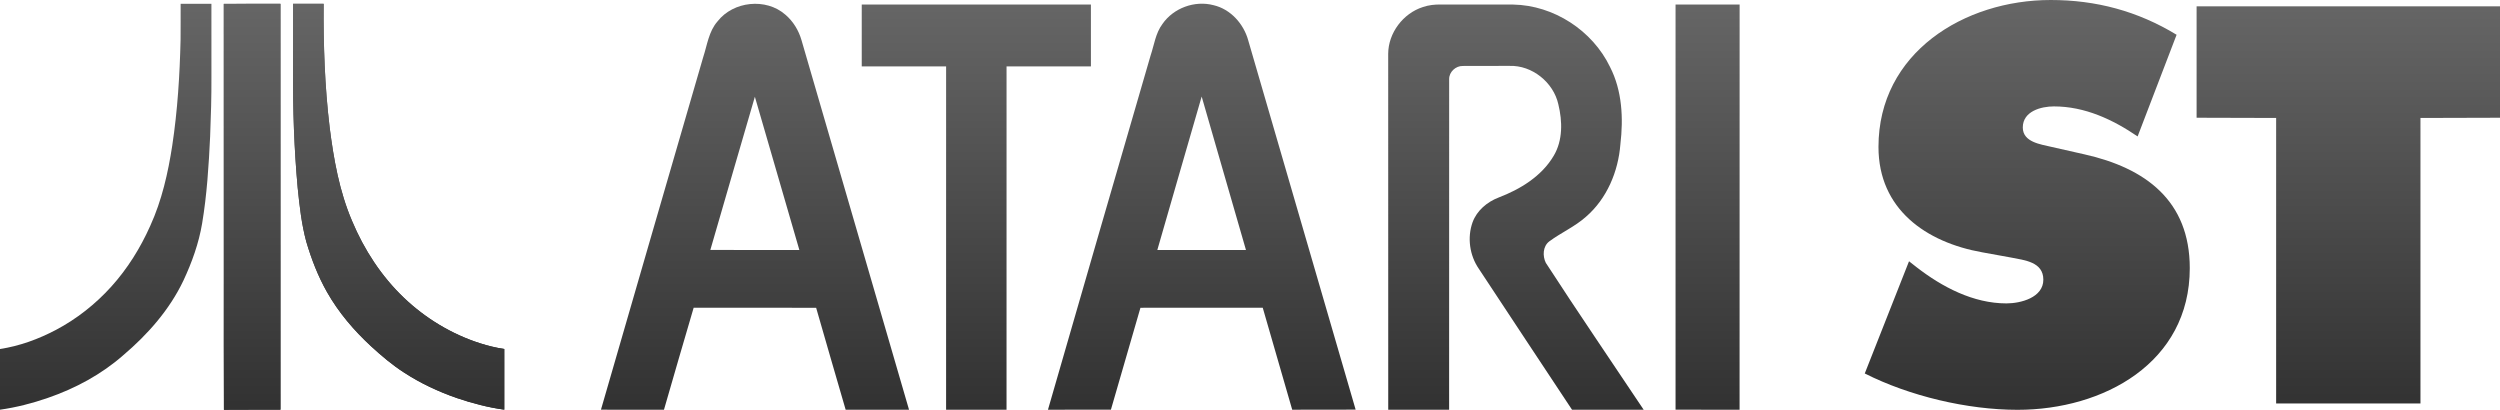
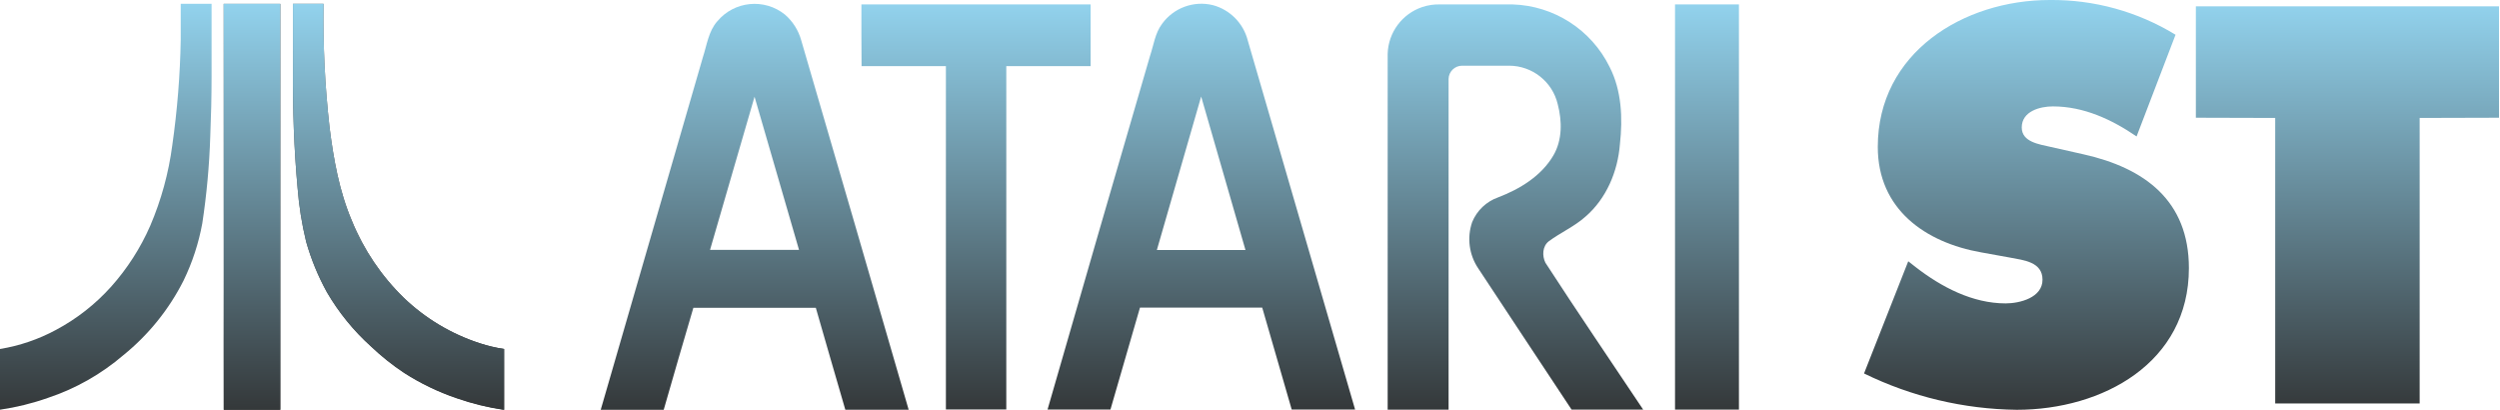
- <svg xmlns="http://www.w3.org/2000/svg" version="1.2" baseProfile="tiny" id="Ebene_2" x="0px" y="0px" width="566.929px" height="92.934px" viewBox="0 0 566.929 92.934" xml:space="preserve">
-   <g>
-     <g>
-       <linearGradient id="SVGID_1_" gradientUnits="userSpaceOnUse" x1="171.21" y1="-0.033" x2="171.21" y2="98.967">
-         <stop offset="0" style="stop-color:#666666" />
-         <stop offset="1" style="stop-color:#2E2E2E" />
-       </linearGradient>
-       <path fill="url(#SVGID_1_)" d="M162.729,4.833c3.574-4.573,10.968-5.353,15.352-1.521c1.792,1.511,3.048,3.596,3.689,5.837    c8.115,27.925,16.267,55.834,24.372,83.761c-4.791,0.003-9.582-0.007-14.371,0.003c-2.258-7.694-4.463-15.41-6.693-23.114    c-9.26-0.027-18.519-0.008-27.777-0.011c-2.269,7.701-4.505,15.411-6.733,23.13c-4.763-0.02-9.525-0.008-14.29-0.011    c7.71-26.637,15.428-53.272,23.175-79.901C160.374,10.221,160.718,7.107,162.729,4.833 M171.183,21.943    c-3.396,11.568-6.723,23.16-10.098,34.734c6.73,0.03,13.458,0.011,20.186,0.011C177.903,45.107,174.551,33.525,171.183,21.943z" />
-       <linearGradient id="SVGID_2_" gradientUnits="userSpaceOnUse" x1="272.534" y1="-0.033" x2="272.534" y2="98.967">
-         <stop offset="0" style="stop-color:#666666" />
-         <stop offset="1" style="stop-color:#2E2E2E" />
-       </linearGradient>
-       <path fill="url(#SVGID_2_)" d="M263.614,5.434c2.495-3.62,7.32-5.379,11.567-4.261c3.89,0.896,6.865,4.248,7.893,8.021    c8.106,27.905,16.241,55.797,24.345,83.694c-4.793,0.043-9.588,0-14.383,0.021c-2.229-7.704-4.436-15.422-6.682-23.122    c-9.245,0.003-18.489-0.021-27.733,0.006c-2.21,7.713-4.487,15.405-6.698,23.113c-4.759,0.003-9.517,0-14.274,0.003    c7.704-26.78,15.501-53.539,23.268-80.304C261.733,10.187,262.046,7.523,263.614,5.434 M262.448,56.688    c6.702,0.009,13.401,0.003,20.102,0.003c-3.332-11.604-6.719-23.192-10.045-34.8C269.158,33.491,265.777,45.083,262.448,56.688z" />
-       <linearGradient id="SVGID_3_" gradientUnits="userSpaceOnUse" x1="221.402" y1="-0.033" x2="221.402" y2="98.967">
-         <stop offset="0" style="stop-color:#666666" />
-         <stop offset="1" style="stop-color:#2E2E2E" />
-       </linearGradient>
-       <path fill="url(#SVGID_3_)" d="M195.418,1.034c17.325,0,34.65,0,51.97,0c0,4.675,0,9.344,0,14.018    c-6.378,0.005-12.755-0.007-19.131,0.005c0,25.952,0.004,51.902-0.003,77.854c-4.566,0-9.139,0-13.706,0    c0-25.951-0.004-51.901,0.004-77.854c-6.379-0.012-12.755,0-19.133-0.005C195.418,10.379,195.415,5.708,195.418,1.034z" />
-       <linearGradient id="SVGID_4_" gradientUnits="userSpaceOnUse" x1="343.767" y1="-0.033" x2="343.767" y2="98.967">
-         <stop offset="0" style="stop-color:#666666" />
-         <stop offset="1" style="stop-color:#2E2E2E" />
-       </linearGradient>
-       <path fill="url(#SVGID_4_)" d="M322.652,1.604c1.316-0.455,2.721-0.609,4.111-0.577c5.461,0.021,10.922,0.004,16.389,0.008    c9.197,0.168,17.979,5.88,21.961,14.158c2.756,5.377,3.041,11.632,2.344,17.53c-0.475,6.176-3.068,12.349-7.814,16.44    c-2.508,2.237-5.631,3.592-8.313,5.578c-1.475,1.126-1.545,3.302-0.785,4.86c7.25,11.194,14.789,22.207,22.188,33.308    c-5.412,0.011-10.824-0.015-16.238,0.011c-7.088-10.646-14.102-21.344-21.16-32c-2.074-3.031-2.637-7.051-1.396-10.517    c0.971-2.653,3.293-4.599,5.877-5.599c4.936-1.882,9.799-4.842,12.533-9.498c2.076-3.503,1.973-7.817,1.039-11.648    c-1.098-4.973-5.943-8.889-11.061-8.715c-3.543,0.024-7.08-0.021-10.615,0.017c-1.6-0.037-3.105,1.353-3.086,2.979    c-0.018,24.99,0.01,49.985-0.006,74.979c-4.604-0.008-9.203,0-13.807-0.008c-0.01-26.902,0.008-53.814-0.01-80.718    C314.826,7.475,318.179,3.037,322.652,1.604z" />
-       <linearGradient id="SVGID_5_" gradientUnits="userSpaceOnUse" x1="387.233" y1="-0.033" x2="387.233" y2="98.967">
-         <stop offset="0" style="stop-color:#666666" />
-         <stop offset="1" style="stop-color:#2E2E2E" />
-       </linearGradient>
-       <path fill="url(#SVGID_5_)" d="M379.968,1.034c4.842,0,9.684,0,14.529,0c-0.006,30.63,0.004,61.251-0.01,91.876    c-4.838-0.012-9.678,0-14.52-0.003C379.968,62.282,379.968,31.661,379.968,1.034z" />
-     </g>
-     <g>
-       <linearGradient id="SVGID_6_" gradientUnits="userSpaceOnUse" x1="23.975" y1="-0.033" x2="23.975" y2="98.967">
-         <stop offset="0" style="stop-color:#666666" />
-         <stop offset="1" style="stop-color:#2E2E2E" />
-       </linearGradient>
-       <path fill="url(#SVGID_6_)" d="M40.963,0.865c2.326-0.008,4.651,0,6.981-0.005c0.008,5.471,0,10.942,0.003,16.41    c0.022,4.567-0.106,9.131-0.295,13.694c-0.312,6.586-0.725,13.188-1.814,19.696c-0.75,4.487-2.305,8.82-4.229,12.932    c-3.142,6.622-8.081,12.226-13.632,16.938c-4.964,4.371-10.892,7.555-17.126,9.702C7.324,91.455,3.694,92.386,0,92.91    c0.003-4.588,0.003-9.18,0-13.766c4.449-0.67,8.726-2.249,12.696-4.337c4.712-2.492,8.954-5.841,12.526-9.794    c3.688-4.077,6.626-8.801,8.856-13.813c2.627-5.764,4.033-11.994,4.989-18.229c1.198-7.927,1.697-15.951,1.882-23.958    C40.979,6.299,40.956,3.583,40.963,0.865z" />
-       <linearGradient id="SVGID_7_" gradientUnits="userSpaceOnUse" x1="57.175" y1="-0.033" x2="57.175" y2="98.967">
-         <stop offset="0" style="stop-color:#666666" />
-         <stop offset="1" style="stop-color:#2E2E2E" />
-       </linearGradient>
-       <path fill="url(#SVGID_7_)" d="M50.75,0.875c4.283-0.028,8.565-0.003,12.85-0.01c0.001,30.68,0.001,61.363,0,92.042    c-4.274,0.011-8.547-0.02-12.82,0.021c-0.052-9.781-0.007-19.571-0.022-29.351C50.752,42.678,50.766,21.778,50.75,0.875z" />
-       <linearGradient id="SVGID_8_" gradientUnits="userSpaceOnUse" x1="90.404" y1="-0.033" x2="90.404" y2="98.967">
-         <stop offset="0" style="stop-color:#666666" />
-         <stop offset="1" style="stop-color:#2E2E2E" />
-       </linearGradient>
-       <path fill="url(#SVGID_8_)" d="M66.458,0.865c2.315-0.005,4.627-0.008,6.939,0c-0.076,9.354,0.244,18.729,1.358,28.021    c0.913,7.22,2.201,14.494,5.076,21.218c2.725,6.505,6.654,12.554,11.774,17.432c4.892,4.663,10.814,8.248,17.252,10.309    c1.796,0.571,3.632,1.021,5.501,1.299c-0.001,4.586-0.004,9.171,0,13.757c-3.669-0.499-7.267-1.445-10.769-2.636    c-4.169-1.449-8.202-3.329-11.907-5.742c-2.704-1.732-5.163-3.815-7.524-5.986c-3.894-3.594-7.377-7.67-9.996-12.294    c-2.046-3.599-3.54-7.486-4.711-11.448c-1.073-3.983-1.528-8.107-1.945-12.201c-0.805-8.856-1.106-17.753-1.05-26.64    C66.458,10.923,66.456,5.895,66.458,0.865z" />
-       <linearGradient id="SVGID_9_" gradientUnits="userSpaceOnUse" x1="57.175" y1="-0.033" x2="57.175" y2="98.967">
-         <stop offset="0" style="stop-color:#666666" />
-         <stop offset="1" style="stop-color:#2E2E2E" />
-       </linearGradient>
-       <path fill="url(#SVGID_9_)" d="M50.75,0.875c0.015,20.901,0.003,41.803,0.008,62.7c0.014,9.779-0.032,19.566,0.022,29.352    c4.273-0.039,8.547-0.01,12.82-0.021c0.001-30.679,0.001-61.361,0-92.046C59.317,0.872,55.034,0.848,50.75,0.875" />
-       <linearGradient id="SVGID_10_" gradientUnits="userSpaceOnUse" x1="90.405" y1="-0.033" x2="90.405" y2="98.967">
-         <stop offset="0" style="stop-color:#666666" />
-         <stop offset="1" style="stop-color:#2E2E2E" />
-       </linearGradient>
-       <path fill="url(#SVGID_10_)" d="M66.458,0.865c-0.002,5.027,0,10.058,0,15.085c-0.057,8.884,0.245,17.782,1.05,26.64    c0.417,4.094,0.872,8.218,1.945,12.201c1.169,3.962,2.665,7.851,4.711,11.448c2.618,4.623,6.102,8.7,9.996,12.294    c2.363,2.174,4.82,4.254,7.524,5.986c3.705,2.413,7.738,4.29,11.907,5.742c3.501,1.189,7.1,2.134,10.769,2.636    c-0.004-4.586-0.001-9.171,0-13.757c-1.867-0.273-3.706-0.728-5.501-1.299c-6.438-2.061-12.361-5.646-17.252-10.309    c-5.12-4.872-9.049-10.925-11.774-17.432c-2.875-6.724-4.163-13.998-5.076-21.218c-1.115-9.291-1.434-18.666-1.358-28.021    C71.084,0.858,68.771,0.861,66.458,0.865" />
-     </g>
-     <g>
-       <linearGradient id="SVGID_11_" gradientUnits="userSpaceOnUse" x1="459.727" y1="2.441406e-004" x2="459.727" y2="99">
-         <stop offset="0" style="stop-color:#666666" />
-         <stop offset="1" style="stop-color:#2E2E2E" />
-       </linearGradient>
-       <path fill="url(#SVGID_11_)" d="M432.912,59.248l1.672,1.313c5.854,4.538,12.9,8.242,20.426,8.242    c3.227,0,8.361-1.313,8.361-5.377c0-4.061-4.301-4.418-7.285-5.016l-6.572-1.193c-12.779-2.27-23.529-9.797-23.529-23.893    C425.982,11.945,445.455,0,465.044,0c10.271,0,19.707,2.508,28.547,7.884l-8.84,23.054c-5.613-3.82-11.943-6.808-18.99-6.808    c-2.867,0-7.049,1.073-7.049,4.776c0,3.346,4.063,3.822,6.568,4.419L472.687,35c13.855,3.104,23.891,10.511,23.891,25.801    c0,21.5-19.59,32.133-39.061,32.133c-11.35,0-24.486-3.106-34.641-8.243L432.912,59.248z" />
-       <linearGradient id="SVGID_12_" gradientUnits="userSpaceOnUse" x1="532.528" y1="-0.033" x2="532.528" y2="98.967">
-         <stop offset="0" style="stop-color:#666666" />
-         <stop offset="1" style="stop-color:#2E2E2E" />
-       </linearGradient>
-       <path fill="url(#SVGID_12_)" d="M498.126,1.433h68.803V26.7l-18.037,0.051V91.5h-32.729V26.75l-18.037-0.05V1.433z" />
-     </g>
-   </g>
+ <svg xmlns="http://www.w3.org/2000/svg" xmlns:xlink="http://www.w3.org/1999/xlink" id="Ebene_2" data-name="Ebene 2" viewBox="0 0 566.93 92.93">
+   <defs>
+     <linearGradient id="New_Gradient_Swatch" x1="171.21" y1="93.92" x2="171.21" y2="-5.08" gradientTransform="matrix(1, 0, 0, -1, 0, 93.89)" gradientUnits="userSpaceOnUse">
+       <stop offset="0" stop-color="#93d4ef" />
+       <stop offset="1" stop-color="#2e2e2e" />
+     </linearGradient>
+     <linearGradient id="New_Gradient_Swatch-2" x1="272.53" y1="93.92" x2="272.53" y2="-5.08" xlink:href="#New_Gradient_Swatch" />
+     <linearGradient id="New_Gradient_Swatch-3" x1="221.4" y1="93.92" x2="221.4" y2="-5.08" xlink:href="#New_Gradient_Swatch" />
+     <linearGradient id="New_Gradient_Swatch-4" x1="343.77" y1="93.92" x2="343.77" y2="-5.08" xlink:href="#New_Gradient_Swatch" />
+     <linearGradient id="New_Gradient_Swatch-5" x1="387.23" y1="93.92" x2="387.23" y2="-5.08" xlink:href="#New_Gradient_Swatch" />
+     <linearGradient id="New_Gradient_Swatch-6" x1="23.97" y1="93.92" x2="23.97" y2="-5.08" xlink:href="#New_Gradient_Swatch" />
+     <linearGradient id="linear-gradient" x1="57.18" y1="93.92" x2="57.18" y2="-5.08" gradientTransform="matrix(1, 0, 0, -1, 0, 93.89)" gradientUnits="userSpaceOnUse">
+       <stop offset="0" stop-color="#666" />
+       <stop offset="1" stop-color="#2e2e2e" />
+     </linearGradient>
+     <linearGradient id="linear-gradient-2" x1="90.4" y1="93.92" x2="90.4" y2="-5.08" xlink:href="#linear-gradient" />
+     <linearGradient id="New_Gradient_Swatch-7" x1="57.18" y1="93.92" x2="57.18" y2="-5.08" xlink:href="#New_Gradient_Swatch" />
+     <linearGradient id="New_Gradient_Swatch-8" x1="90.41" y1="93.92" x2="90.41" y2="-5.08" xlink:href="#New_Gradient_Swatch" />
+     <linearGradient id="New_Gradient_Swatch-9" x1="459.73" y1="93.89" x2="459.73" y2="-5.11" xlink:href="#New_Gradient_Swatch" />
+     <linearGradient id="New_Gradient_Swatch-10" x1="532.53" y1="93.92" x2="532.53" y2="-5.08" xlink:href="#New_Gradient_Swatch" />
+   </defs>
+   <path d="M162.73,4.83a11,11,0,0,1,15.35-1.52,11.93,11.93,0,0,1,3.69,5.84Q194,51,206.14,92.91H191.77c-2.26-7.69-4.46-15.41-6.69-23.11-9.26,0-18.52,0-27.78,0q-3.41,11.55-6.73,23.13c-4.77,0-9.53,0-14.29,0Q147.85,53,159.45,13c.92-2.79,1.27-5.9,3.28-8.18m8.45,17.11c-3.39,11.57-6.72,23.16-10.1,34.74,6.73,0,13.46,0,20.19,0Q176.22,39.32,171.18,21.94Z" transform="translate(0 0)" style="fill:url(#New_Gradient_Swatch)" />
+   <path d="M263.61,5.43a11,11,0,0,1,11.57-4.26,11.16,11.16,0,0,1,7.89,8q12.17,41.87,24.35,83.7c-4.79,0-9.59,0-14.38,0-2.23-7.71-4.44-15.42-6.69-23.12-9.24,0-18.49,0-27.73,0-2.21,7.72-4.49,15.41-6.7,23.12H237.65Q249.2,52.74,260.92,12.6c.81-2.41,1.13-5.08,2.69-7.17m-1.16,51.26q10.05,0,20.1,0c-3.33-11.6-6.72-23.19-10.05-34.8C269.16,33.49,265.78,45.08,262.45,56.69Z" transform="translate(0 0)" style="fill:url(#New_Gradient_Swatch-2)" />
+   <path d="M195.42,1h52v14c-6.38,0-12.76,0-19.13,0q0,38.92,0,77.85h-13.7q0-38.93,0-77.85c-6.38,0-12.75,0-19.13,0C195.42,10.38,195.41,5.71,195.42,1Z" transform="translate(0 0)" style="fill:url(#New_Gradient_Swatch-3)" />
+   <path d="M322.65,1.6A11.69,11.69,0,0,1,326.76,1c5.46,0,10.92,0,16.39,0a25.4,25.4,0,0,1,22,14.16c2.76,5.38,3,11.63,2.35,17.53-.48,6.18-3.07,12.35-7.82,16.44-2.5,2.24-5.63,3.59-8.31,5.58-1.47,1.13-1.54,3.3-.78,4.86,7.25,11.19,14.78,22.21,22.18,33.31-5.41,0-10.82,0-16.24,0-7.08-10.65-14.1-21.34-21.16-32a11.87,11.87,0,0,1-1.39-10.52,9.94,9.94,0,0,1,5.88-5.6c4.93-1.88,9.8-4.84,12.53-9.49,2.07-3.51,2-7.82,1-11.65a11.35,11.35,0,0,0-11.06-8.72c-3.55,0-7.08,0-10.62,0a3.07,3.07,0,0,0-3.08,3q0,37.49,0,75H314.81q0-40.35,0-80.72A11.53,11.53,0,0,1,322.65,1.6Z" transform="translate(0 0)" style="fill:url(#New_Gradient_Swatch-4)" />
+   <path d="M380,1H394.5q0,45.95,0,91.88H380Z" transform="translate(0 0)" style="fill:url(#New_Gradient_Swatch-5)" />
+   <path d="M41,.86h7c0,5.47,0,10.94,0,16.41,0,4.57-.11,9.13-.3,13.69a166.53,166.53,0,0,1-1.81,19.7,50.38,50.38,0,0,1-4.23,12.93A51.82,51.82,0,0,1,28,80.53a51,51,0,0,1-17.13,9.7A58.13,58.13,0,0,1,0,92.91V79.14a40.57,40.57,0,0,0,12.7-4.33A45.65,45.65,0,0,0,25.22,65,52,52,0,0,0,34.08,51.2a69.24,69.24,0,0,0,5-18.23A192.11,192.11,0,0,0,41,9C41,6.3,41,3.58,41,.86Z" transform="translate(0 0)" style="fill:url(#New_Gradient_Swatch-6)" />
+   <path d="M50.75.87c4.28,0,8.56,0,12.85,0V92.91c-4.27,0-8.55,0-12.82,0-.05-9.78,0-19.57,0-29.35Q50.75,32.23,50.75.87Z" transform="translate(0 0)" style="fill:url(#linear-gradient)" />
+   <path d="M66.46.86H73.4a218.71,218.71,0,0,0,1.36,28c.91,7.22,2.2,14.49,5.07,21.21A51.58,51.58,0,0,0,91.61,67.54a45,45,0,0,0,17.25,10.3,33.32,33.32,0,0,0,5.5,1.3c0,4.59,0,9.17,0,13.76a57,57,0,0,1-10.77-2.64,54,54,0,0,1-11.91-5.74,55.45,55.45,0,0,1-7.52-6,51.29,51.29,0,0,1-10-12.3,54.23,54.23,0,0,1-4.71-11.45,76,76,0,0,1-1.94-12.2C66.7,33.74,66.4,24.84,66.46,16Z" transform="translate(0 0)" style="fill:url(#linear-gradient-2)" />
+   <path d="M50.75.87q0,31.37,0,62.7c0,9.78,0,19.57,0,29.36,4.27,0,8.55,0,12.82,0V.86c-4.28,0-8.57,0-12.85,0" transform="translate(0 0)" style="fill:url(#New_Gradient_Swatch-7)" />
+   <path d="M66.46.86V16c-.06,8.88.24,17.78,1.05,26.64a77.29,77.29,0,0,0,1.94,12.2,54.44,54.44,0,0,0,4.71,11.45,51.48,51.48,0,0,0,10,12.29,54.75,54.75,0,0,0,7.52,6,54.93,54.93,0,0,0,11.91,5.74,58.61,58.61,0,0,0,10.77,2.64V79.14a34.36,34.36,0,0,1-5.5-1.3A45,45,0,0,1,91.61,67.53,51.44,51.44,0,0,1,79.83,50.1c-2.87-6.72-4.16-14-5.07-21.22A218.47,218.47,0,0,1,73.4.86H66.46" transform="translate(0 0)" style="fill:url(#New_Gradient_Swatch-8)" />
+   <path d="M432.91,59.25l1.67,1.31c5.86,4.54,12.9,8.24,20.43,8.24,3.23,0,8.36-1.31,8.36-5.37s-4.3-4.42-7.28-5l-6.58-1.19C436.73,55,426,47.42,426,33.32,426,11.94,445.45,0,465,0a53.64,53.64,0,0,1,28.55,7.88l-8.84,23.06c-5.61-3.82-11.94-6.81-19-6.81-2.87,0-7.05,1.07-7.05,4.78,0,3.34,4.06,3.82,6.57,4.41L472.69,35c13.85,3.1,23.89,10.51,23.89,25.8,0,21.5-19.59,32.13-39.06,32.13a81.06,81.06,0,0,1-34.64-8.24Z" transform="translate(0 0)" style="fill:url(#New_Gradient_Swatch-9)" />
+   <path d="M498.13,1.43h68.8V26.7l-18,.05V91.5H516.16V26.75l-18-.05V1.43Z" transform="translate(0 0)" style="fill:url(#New_Gradient_Swatch-10)" />
</svg>
